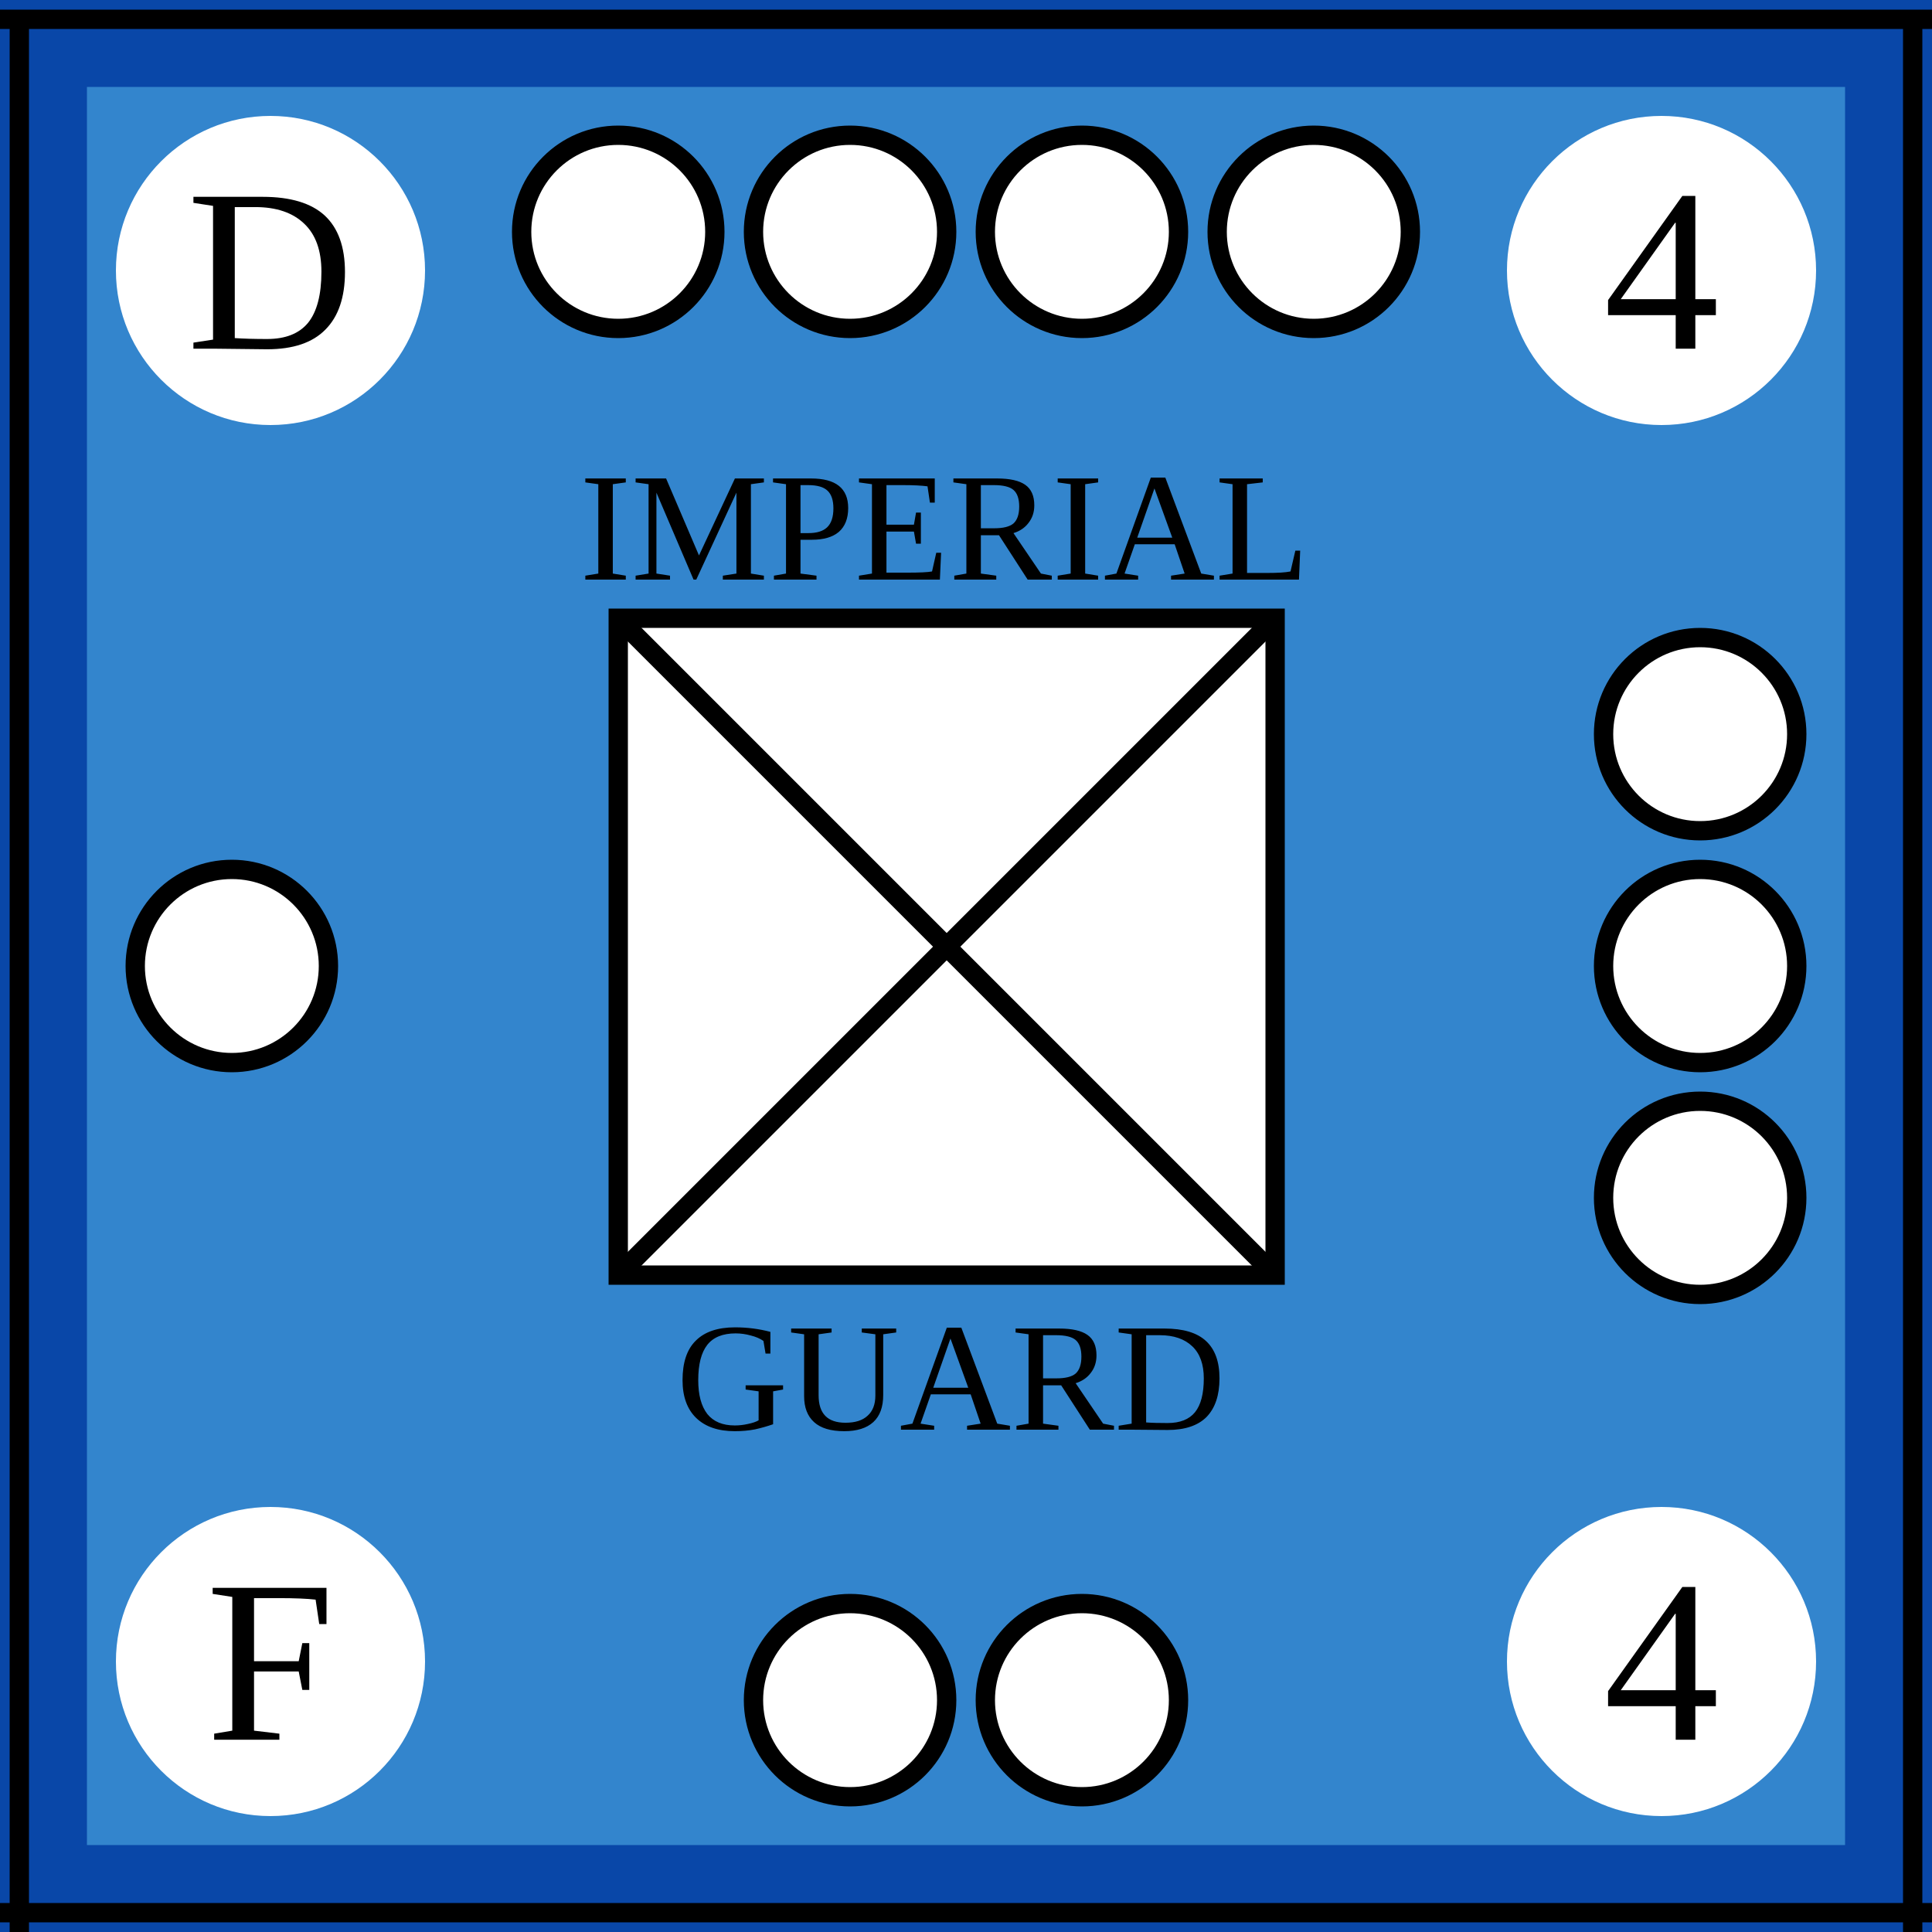
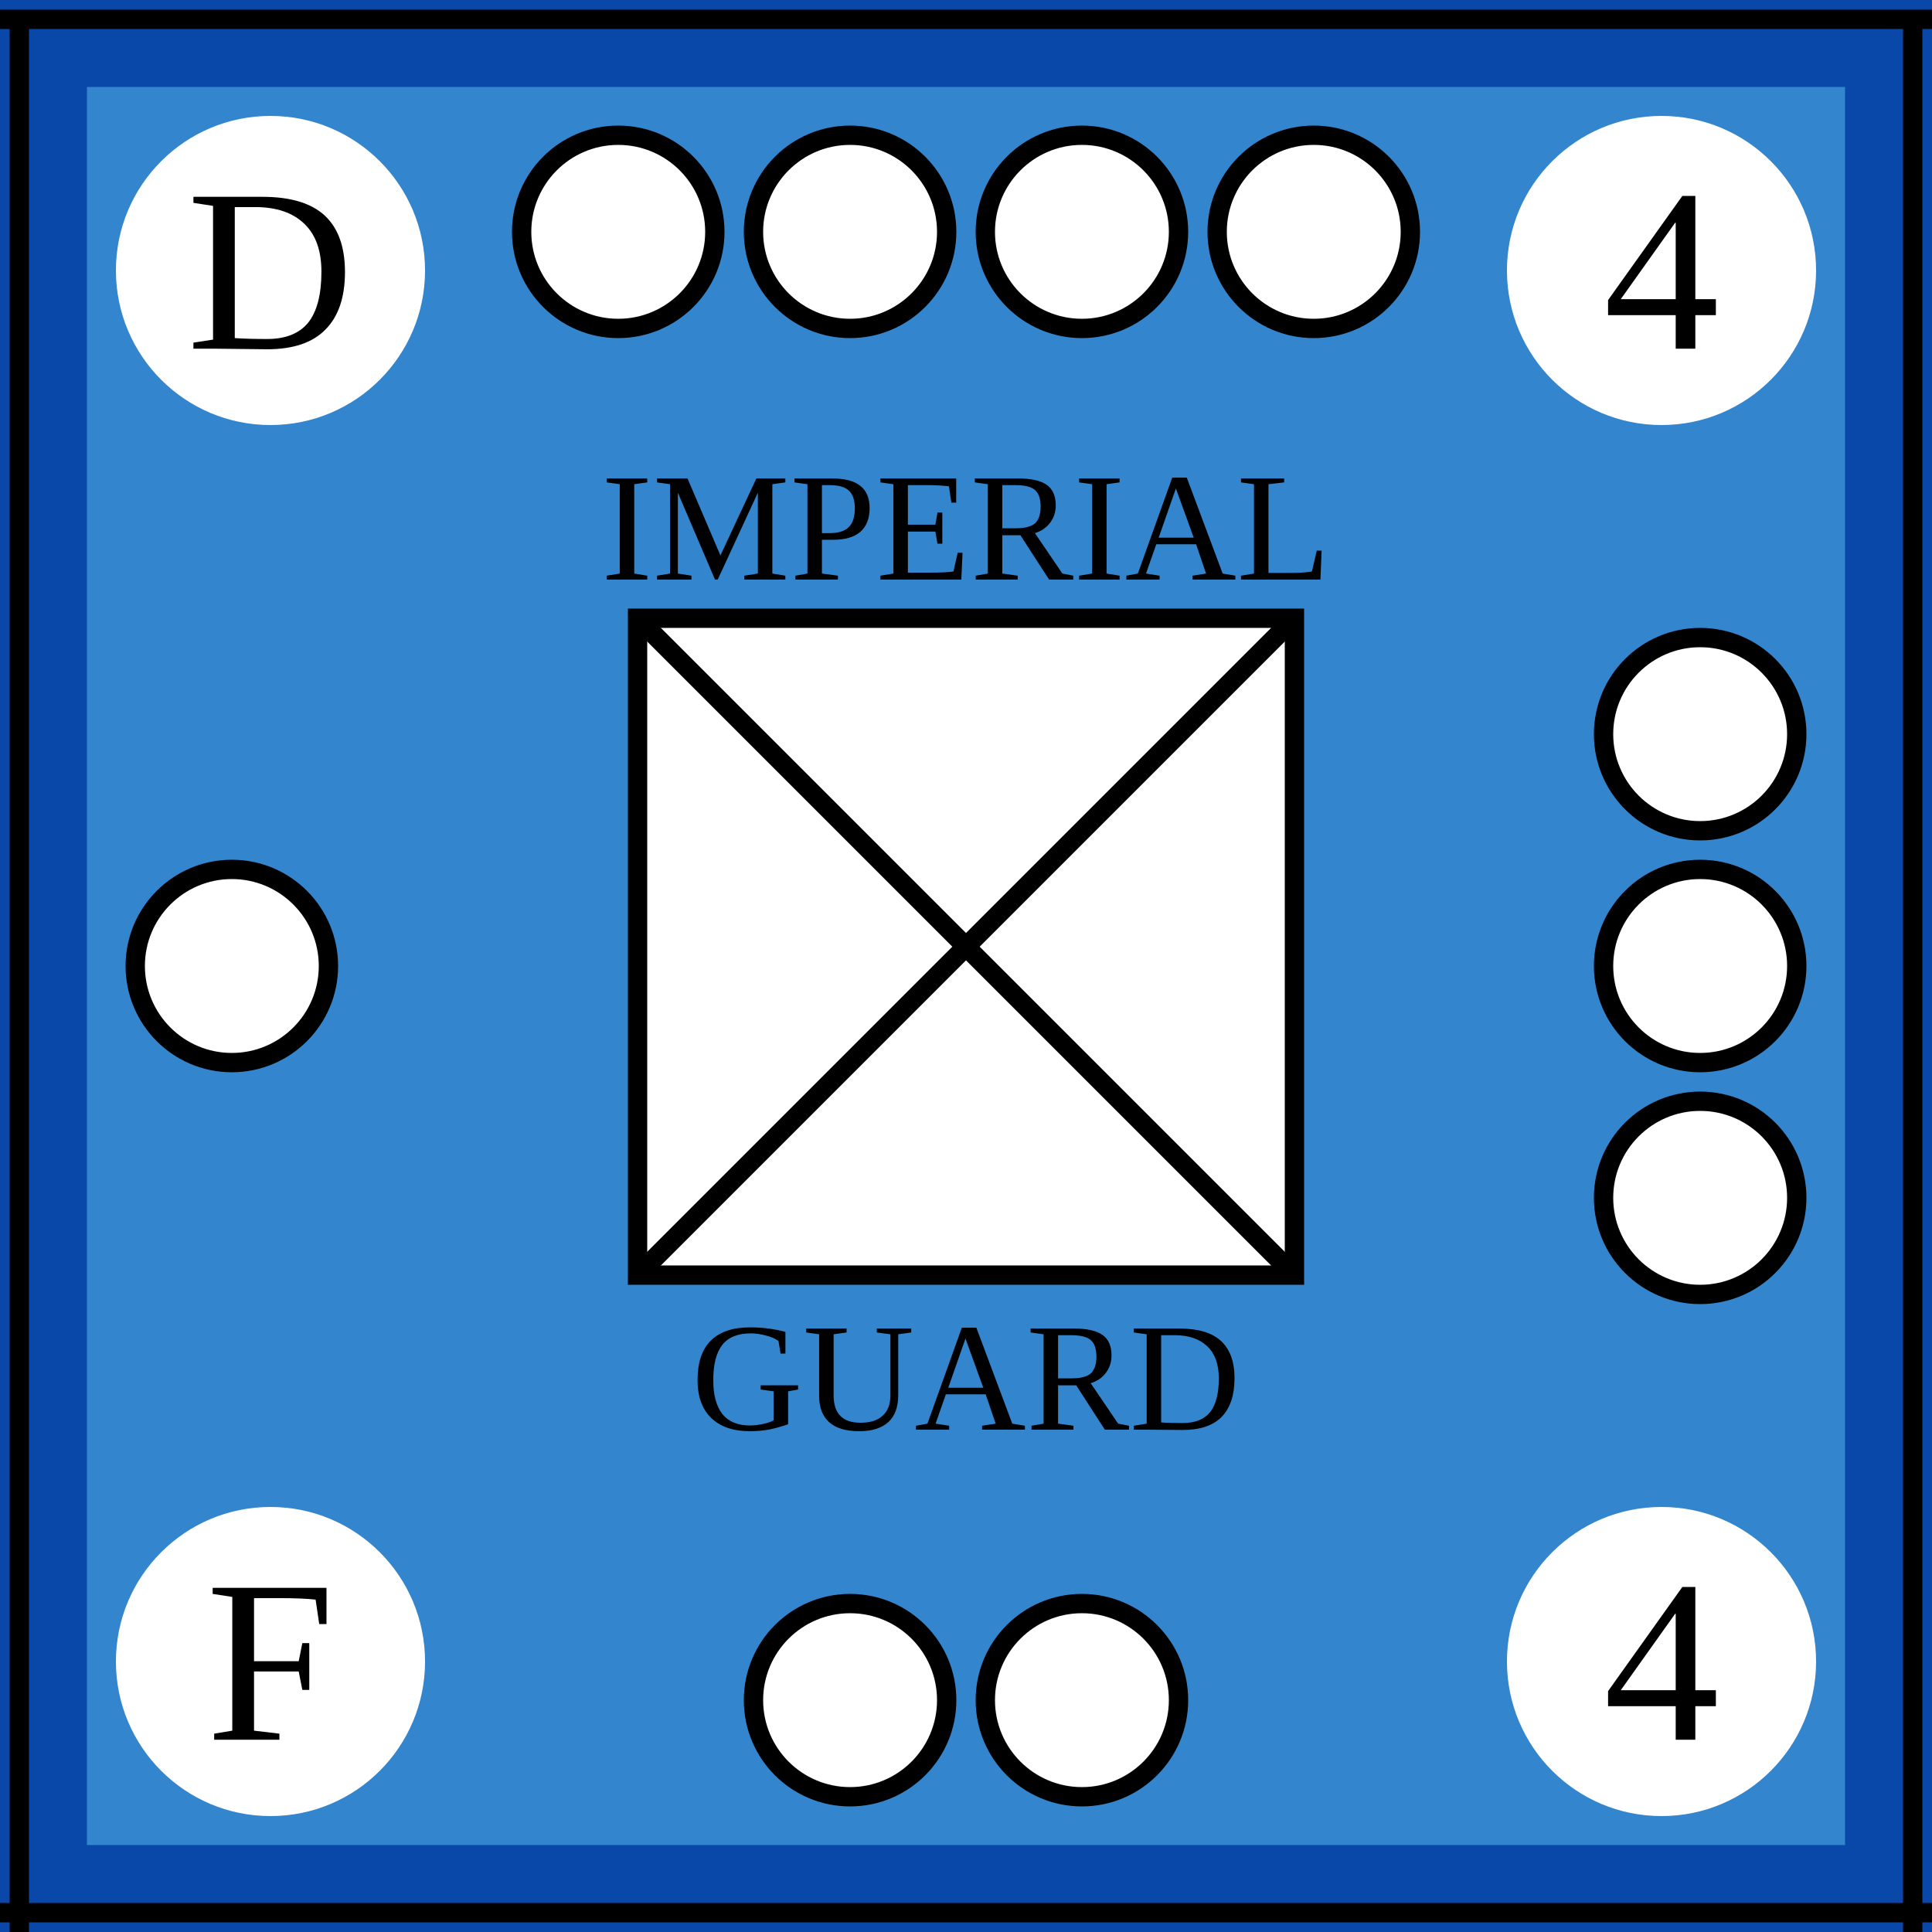
<svg xmlns="http://www.w3.org/2000/svg" width="100" height="100">
  <g id="background">
    <rect id="frenchInfantry4" x="0" y="0" width="100%" height="100%" fill="rgb(51,133,205)" stroke="rgb(9,71,168)" stroke-width="9" />
  </g>
  <g id="border">
    <line x1="0" y1="1" x2="100" y2="1" stroke="black" />
    <line x1="1" y1="1" x2="1" y2="100" stroke="black" />
    <line x1="0" y1="99" x2="100" y2="99" stroke="black" />
    <line x1="99" y1="1" x2="99" y2="100" stroke="black" />
  </g>
-   <g id="symbol">
-     <text x="30" y="30" font-size="8">IMPERIAL</text>
-     <text x="35" y="74" font-size="8">GUARD</text>
-     <rect x="32" y="32" width="34" height="34" fill="white" stroke="black" />
-     <line x1="32" y1="32" x2="66" y2="66" stroke="black" />
-     <line x1="32" y1="66" x2="66" y2="32" stroke="black" />
+   <g id="symbol" text-anchor="middle">
+     <text x="50%" y="30" font-size="8">IMPERIAL</text>
+     <text x="50%" y="74" font-size="8">GUARD</text>
+     <rect x="33" y="32" width="34" height="34" fill="white" stroke="black" />
+     <line x1="33" y1="32" x2="67" y2="66" stroke="black" />
+     <line x1="33" y1="66" x2="67" y2="32" stroke="black" />
  </g>
  <g id="attributes" text-anchor="middle" dominant-baseline="central" font-size="12">
    <g id="initiative">
      <circle cx="14" cy="14" r="8" fill="white" />
      <text x="14" y="14">D</text>
    </g>
    <g id="firepower">
      <circle cx="86" cy="14" r="8" fill="white" />
      <text x="86" y="14">4</text>
    </g>
    <g id="movement">
      <circle cx="86" cy="86" r="8" fill="white" />
      <text x="86" y="86">4</text>
    </g>
    <g id="arrival">
      <circle cx="14" cy="86" r="8" fill="white" />
      <text x="14" y="86">F</text>
    </g>
  </g>
  <g id="pips" stroke="black" fill="white">
    <g id="strength4">
      <circle id="topleftouter" cx="32" cy="12" r="5" />
      <circle id="topleftinner" cx="44" cy="12" r="5" />
      <circle id="toprightinner" cx="56" cy="12" r="5" />
      <circle id="toprightouter" cx="68" cy="12" r="5" />
    </g>
    <g id="strength3">
      <circle id="righttop" cx="88" cy="38" r="5" />
      <circle id="rightcenter" cx="88" cy="50" r="5" />
      <circle id="rightbottom" cx="88" cy="62" r="5" />
    </g>
    <g id="strength2">
      <circle id="bottomleft" cx="44" cy="88" r="5" />
      <circle id="bottomright" cx="56" cy="88" r="5" />
    </g>
    <g id="strength1">
      <circle id="leftcenter" cx="12" cy="50" r="5" />
    </g>
  </g>
</svg>
